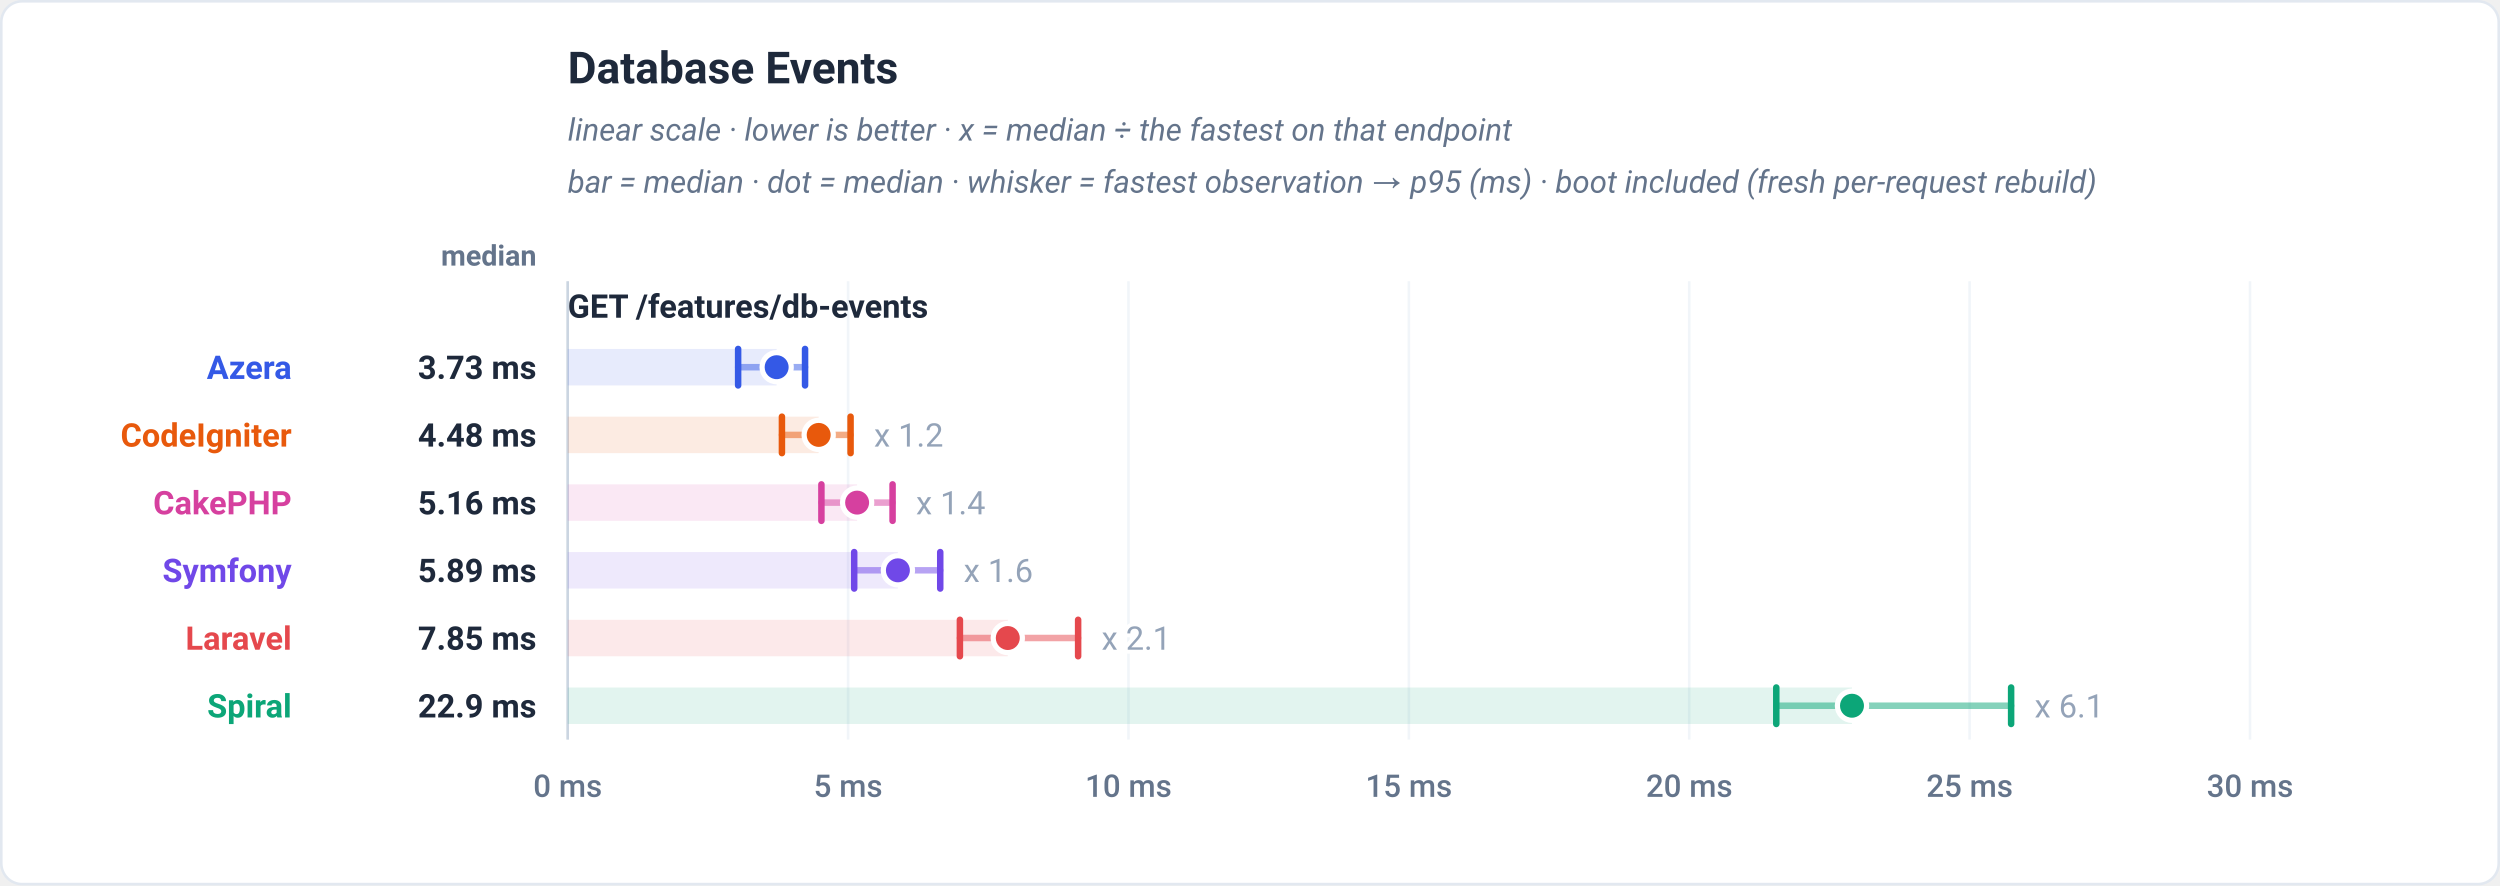
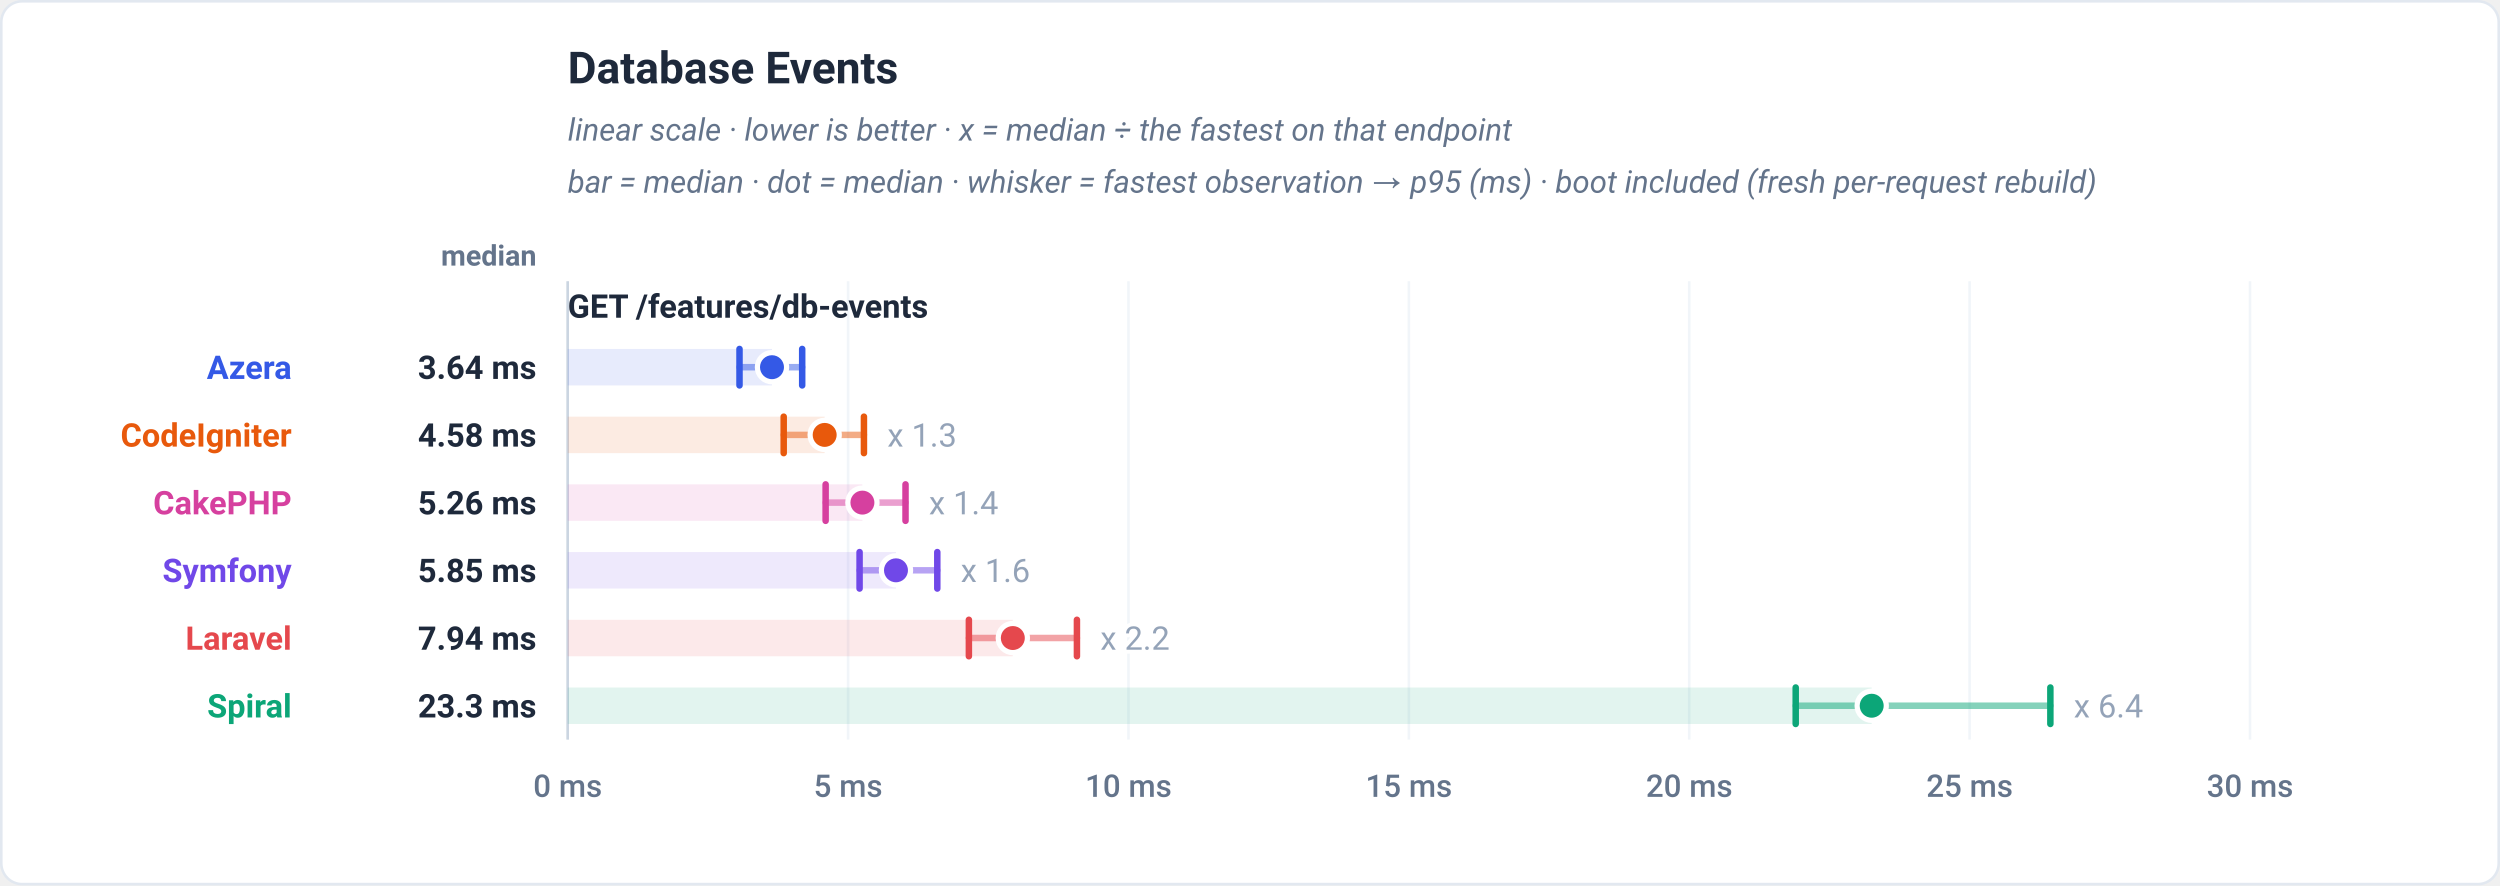
<svg xmlns="http://www.w3.org/2000/svg" viewBox="0 0 960 340" width="960" height="340" role="img" font-family="-apple-system,BlinkMacSystemFont,'Segoe UI',Roboto,Helvetica,Arial,sans-serif">
  <rect x="0.5" y="0.5" width="959" height="339" rx="8" fill="#ffffff" stroke="#e2e8f0" />
  <text x="218" y="32" font-family="-apple-system,BlinkMacSystemFont,'Segoe UI',Roboto,Helvetica,Arial,sans-serif" font-size="17" font-weight="700" fill="#1e293b" text-anchor="start">Database Events</text>
  <text x="218" y="54" font-family="-apple-system,BlinkMacSystemFont,'Segoe UI',Roboto,Helvetica,Arial,sans-serif" font-size="12" font-weight="400" fill="#64748b" text-anchor="start" font-style="italic">linear scale · lower is better · x = median ÷ the fastest on that endpoint</text>
  <text x="218" y="74" font-family="-apple-system,BlinkMacSystemFont,'Segoe UI',Roboto,Helvetica,Arial,sans-serif" font-size="12" font-weight="400" fill="#64748b" text-anchor="start" font-style="italic">bar = median · dot = median · whisker = fastest observation → p95 (ms) · boot included (fresh per-request rebuild)</text>
  <text x="206" y="102" font-family="-apple-system,BlinkMacSystemFont,'Segoe UI',Roboto,Helvetica,Arial,sans-serif" font-size="11" font-weight="600" fill="#64748b" text-anchor="end">median</text>
  <line x1="218" y1="108" x2="218" y2="284" stroke="#f1f5f9" stroke-width="1" />
  <text x="218" y="306" font-family="-apple-system,BlinkMacSystemFont,'Segoe UI',Roboto,Helvetica,Arial,sans-serif" font-size="12" font-weight="500" fill="#64748b" text-anchor="middle">0 ms</text>
  <line x1="325.67" y1="108" x2="325.67" y2="284" stroke="#f1f5f9" stroke-width="1" />
  <text x="325.67" y="306" font-family="-apple-system,BlinkMacSystemFont,'Segoe UI',Roboto,Helvetica,Arial,sans-serif" font-size="12" font-weight="500" fill="#64748b" text-anchor="middle">5 ms</text>
  <line x1="433.33" y1="108" x2="433.33" y2="284" stroke="#f1f5f9" stroke-width="1" />
  <text x="433.33" y="306" font-family="-apple-system,BlinkMacSystemFont,'Segoe UI',Roboto,Helvetica,Arial,sans-serif" font-size="12" font-weight="500" fill="#64748b" text-anchor="middle">10 ms</text>
  <line x1="541" y1="108" x2="541" y2="284" stroke="#f1f5f9" stroke-width="1" />
  <text x="541" y="306" font-family="-apple-system,BlinkMacSystemFont,'Segoe UI',Roboto,Helvetica,Arial,sans-serif" font-size="12" font-weight="500" fill="#64748b" text-anchor="middle">15 ms</text>
  <line x1="648.67" y1="108" x2="648.67" y2="284" stroke="#f1f5f9" stroke-width="1" />
  <text x="648.67" y="306" font-family="-apple-system,BlinkMacSystemFont,'Segoe UI',Roboto,Helvetica,Arial,sans-serif" font-size="12" font-weight="500" fill="#64748b" text-anchor="middle">20 ms</text>
  <line x1="756.33" y1="108" x2="756.33" y2="284" stroke="#f1f5f9" stroke-width="1" />
  <text x="756.33" y="306" font-family="-apple-system,BlinkMacSystemFont,'Segoe UI',Roboto,Helvetica,Arial,sans-serif" font-size="12" font-weight="500" fill="#64748b" text-anchor="middle">25 ms</text>
  <line x1="864" y1="108" x2="864" y2="284" stroke="#f1f5f9" stroke-width="1" />
  <text x="864" y="306" font-family="-apple-system,BlinkMacSystemFont,'Segoe UI',Roboto,Helvetica,Arial,sans-serif" font-size="12" font-weight="500" fill="#64748b" text-anchor="middle">30 ms</text>
  <line x1="218" y1="108" x2="218" y2="284" stroke="#cbd5e1" stroke-width="1" />
  <text x="218" y="122" font-family="-apple-system,BlinkMacSystemFont,'Segoe UI',Roboto,Helvetica,Arial,sans-serif" font-size="12.5" font-weight="700" fill="#1e293b" text-anchor="start">GET /features/db-events</text>
-   <rect x="218" y="134" width="80.23" height="14" fill="#3459e6" fill-opacity="0.12" />
-   <line x1="283.44" y1="141" x2="309.14" y2="141" stroke="#3459e6" stroke-width="2.5" stroke-linecap="round" opacity="0.5" />
-   <line x1="283.44" y1="134" x2="283.44" y2="148" stroke="#3459e6" stroke-width="2.5" stroke-linecap="round" />
-   <line x1="309.14" y1="134" x2="309.14" y2="148" stroke="#3459e6" stroke-width="2.5" stroke-linecap="round" />
-   <circle cx="298.23" cy="141" r="5.6" fill="#3459e6" stroke="#ffffff" stroke-width="2" />
+   <rect x="218" y="134" width="78.44" height="14" fill="#3459e6" fill-opacity="0.12" />
+   <line x1="283.97" y1="141" x2="308.04" y2="141" stroke="#3459e6" stroke-width="2.5" stroke-linecap="round" opacity="0.5" />
+   <line x1="283.97" y1="134" x2="283.97" y2="148" stroke="#3459e6" stroke-width="2.5" stroke-linecap="round" />
+   <line x1="308.04" y1="134" x2="308.04" y2="148" stroke="#3459e6" stroke-width="2.5" stroke-linecap="round" />
+   <circle cx="296.44" cy="141" r="5.6" fill="#3459e6" stroke="#ffffff" stroke-width="2" />
  <text x="112" y="145.5" font-family="-apple-system,BlinkMacSystemFont,'Segoe UI',Roboto,Helvetica,Arial,sans-serif" font-size="12.5" font-weight="700" fill="#3459e6" text-anchor="end">Azera</text>
-   <text x="206" y="145.5" font-family="-apple-system,BlinkMacSystemFont,'Segoe UI',Roboto,Helvetica,Arial,sans-serif" font-size="12.5" font-weight="700" fill="#1e293b" text-anchor="end">3.73 ms</text>
-   <rect x="218" y="160" width="96.37" height="14" fill="#e8590c" fill-opacity="0.12" />
-   <line x1="300.26" y1="167" x2="326.62" y2="167" stroke="#e8590c" stroke-width="2.5" stroke-linecap="round" opacity="0.5" />
-   <line x1="300.26" y1="160" x2="300.26" y2="174" stroke="#e8590c" stroke-width="2.5" stroke-linecap="round" />
-   <line x1="326.62" y1="160" x2="326.62" y2="174" stroke="#e8590c" stroke-width="2.5" stroke-linecap="round" />
-   <circle cx="314.37" cy="167" r="5.6" fill="#e8590c" stroke="#ffffff" stroke-width="2" />
-   <text x="335.62" y="171.5" font-family="-apple-system,BlinkMacSystemFont,'Segoe UI',Roboto,Helvetica,Arial,sans-serif" font-size="12.5" font-weight="400" fill="#94a3b8" text-anchor="start" stroke="#ffffff" stroke-width="3" paint-order="stroke" stroke-linejoin="round">x 1.2</text>
+   <text x="206" y="145.5" font-family="-apple-system,BlinkMacSystemFont,'Segoe UI',Roboto,Helvetica,Arial,sans-serif" font-size="12.5" font-weight="700" fill="#1e293b" text-anchor="end">3.64 ms</text>
+   <rect x="218" y="160" width="98.67" height="14" fill="#e8590c" fill-opacity="0.12" />
+   <line x1="300.94" y1="167" x2="331.75" y2="167" stroke="#e8590c" stroke-width="2.5" stroke-linecap="round" opacity="0.5" />
+   <line x1="300.94" y1="160" x2="300.94" y2="174" stroke="#e8590c" stroke-width="2.5" stroke-linecap="round" />
+   <line x1="331.75" y1="160" x2="331.75" y2="174" stroke="#e8590c" stroke-width="2.5" stroke-linecap="round" />
+   <circle cx="316.67" cy="167" r="5.6" fill="#e8590c" stroke="#ffffff" stroke-width="2" />
+   <text x="340.75" y="171.5" font-family="-apple-system,BlinkMacSystemFont,'Segoe UI',Roboto,Helvetica,Arial,sans-serif" font-size="12.5" font-weight="400" fill="#94a3b8" text-anchor="start" stroke="#ffffff" stroke-width="3" paint-order="stroke" stroke-linejoin="round">x 1.3</text>
  <text x="112" y="171.5" font-family="-apple-system,BlinkMacSystemFont,'Segoe UI',Roboto,Helvetica,Arial,sans-serif" font-size="12.5" font-weight="700" fill="#e8590c" text-anchor="end">CodeIgniter</text>
-   <text x="206" y="171.5" font-family="-apple-system,BlinkMacSystemFont,'Segoe UI',Roboto,Helvetica,Arial,sans-serif" font-size="12.5" font-weight="700" fill="#1e293b" text-anchor="end">4.48 ms</text>
-   <rect x="218" y="186" width="111.13" height="14" fill="#d6409f" fill-opacity="0.12" />
-   <line x1="315.42" y1="193" x2="342.75" y2="193" stroke="#d6409f" stroke-width="2.5" stroke-linecap="round" opacity="0.5" />
-   <line x1="315.42" y1="186" x2="315.42" y2="200" stroke="#d6409f" stroke-width="2.5" stroke-linecap="round" />
-   <line x1="342.75" y1="186" x2="342.75" y2="200" stroke="#d6409f" stroke-width="2.5" stroke-linecap="round" />
-   <circle cx="329.13" cy="193" r="5.6" fill="#d6409f" stroke="#ffffff" stroke-width="2" />
-   <text x="351.75" y="197.5" font-family="-apple-system,BlinkMacSystemFont,'Segoe UI',Roboto,Helvetica,Arial,sans-serif" font-size="12.5" font-weight="400" fill="#94a3b8" text-anchor="start" stroke="#ffffff" stroke-width="3" paint-order="stroke" stroke-linejoin="round">x 1.4</text>
+   <text x="206" y="171.5" font-family="-apple-system,BlinkMacSystemFont,'Segoe UI',Roboto,Helvetica,Arial,sans-serif" font-size="12.5" font-weight="700" fill="#1e293b" text-anchor="end">4.58 ms</text>
+   <rect x="218" y="186" width="113.16" height="14" fill="#d6409f" fill-opacity="0.12" />
+   <line x1="317.04" y1="193" x2="347.72" y2="193" stroke="#d6409f" stroke-width="2.5" stroke-linecap="round" opacity="0.5" />
+   <line x1="317.04" y1="186" x2="317.04" y2="200" stroke="#d6409f" stroke-width="2.5" stroke-linecap="round" />
+   <line x1="347.72" y1="186" x2="347.72" y2="200" stroke="#d6409f" stroke-width="2.5" stroke-linecap="round" />
+   <circle cx="331.16" cy="193" r="5.6" fill="#d6409f" stroke="#ffffff" stroke-width="2" />
+   <text x="356.72" y="197.5" font-family="-apple-system,BlinkMacSystemFont,'Segoe UI',Roboto,Helvetica,Arial,sans-serif" font-size="12.5" font-weight="400" fill="#94a3b8" text-anchor="start" stroke="#ffffff" stroke-width="3" paint-order="stroke" stroke-linejoin="round">x 1.4</text>
  <text x="112" y="197.5" font-family="-apple-system,BlinkMacSystemFont,'Segoe UI',Roboto,Helvetica,Arial,sans-serif" font-size="12.5" font-weight="700" fill="#d6409f" text-anchor="end">CakePHP</text>
-   <text x="206" y="197.5" font-family="-apple-system,BlinkMacSystemFont,'Segoe UI',Roboto,Helvetica,Arial,sans-serif" font-size="12.5" font-weight="700" fill="#1e293b" text-anchor="end">5.16 ms</text>
-   <rect x="218" y="212" width="126.79" height="14" fill="#7048e8" fill-opacity="0.12" />
-   <line x1="328.01" y1="219" x2="361.05" y2="219" stroke="#7048e8" stroke-width="2.5" stroke-linecap="round" opacity="0.5" />
-   <line x1="328.01" y1="212" x2="328.01" y2="226" stroke="#7048e8" stroke-width="2.5" stroke-linecap="round" />
-   <line x1="361.05" y1="212" x2="361.05" y2="226" stroke="#7048e8" stroke-width="2.5" stroke-linecap="round" />
-   <circle cx="344.79" cy="219" r="5.6" fill="#7048e8" stroke="#ffffff" stroke-width="2" />
-   <text x="370.05" y="223.5" font-family="-apple-system,BlinkMacSystemFont,'Segoe UI',Roboto,Helvetica,Arial,sans-serif" font-size="12.5" font-weight="400" fill="#94a3b8" text-anchor="start" stroke="#ffffff" stroke-width="3" paint-order="stroke" stroke-linejoin="round">x 1.6</text>
+   <text x="206" y="197.5" font-family="-apple-system,BlinkMacSystemFont,'Segoe UI',Roboto,Helvetica,Arial,sans-serif" font-size="12.5" font-weight="700" fill="#1e293b" text-anchor="end">5.26 ms</text>
+   <rect x="218" y="212" width="126.05" height="14" fill="#7048e8" fill-opacity="0.12" />
+   <line x1="330.08" y1="219" x2="359.92" y2="219" stroke="#7048e8" stroke-width="2.5" stroke-linecap="round" opacity="0.5" />
+   <line x1="330.08" y1="212" x2="330.08" y2="226" stroke="#7048e8" stroke-width="2.5" stroke-linecap="round" />
+   <line x1="359.92" y1="212" x2="359.92" y2="226" stroke="#7048e8" stroke-width="2.5" stroke-linecap="round" />
+   <circle cx="344.05" cy="219" r="5.6" fill="#7048e8" stroke="#ffffff" stroke-width="2" />
+   <text x="368.92" y="223.5" font-family="-apple-system,BlinkMacSystemFont,'Segoe UI',Roboto,Helvetica,Arial,sans-serif" font-size="12.5" font-weight="400" fill="#94a3b8" text-anchor="start" stroke="#ffffff" stroke-width="3" paint-order="stroke" stroke-linejoin="round">x 1.6</text>
  <text x="112" y="223.5" font-family="-apple-system,BlinkMacSystemFont,'Segoe UI',Roboto,Helvetica,Arial,sans-serif" font-size="12.5" font-weight="700" fill="#7048e8" text-anchor="end">Symfony</text>
-   <text x="206" y="223.5" font-family="-apple-system,BlinkMacSystemFont,'Segoe UI',Roboto,Helvetica,Arial,sans-serif" font-size="12.5" font-weight="700" fill="#1e293b" text-anchor="end">5.89 ms</text>
-   <rect x="218" y="238" width="168.99" height="14" fill="#e5484d" fill-opacity="0.12" />
-   <line x1="368.6" y1="245" x2="414" y2="245" stroke="#e5484d" stroke-width="2.5" stroke-linecap="round" opacity="0.5" />
-   <line x1="368.6" y1="238" x2="368.6" y2="252" stroke="#e5484d" stroke-width="2.5" stroke-linecap="round" />
-   <line x1="414" y1="238" x2="414" y2="252" stroke="#e5484d" stroke-width="2.5" stroke-linecap="round" />
-   <circle cx="386.99" cy="245" r="5.6" fill="#e5484d" stroke="#ffffff" stroke-width="2" />
-   <text x="423" y="249.5" font-family="-apple-system,BlinkMacSystemFont,'Segoe UI',Roboto,Helvetica,Arial,sans-serif" font-size="12.5" font-weight="400" fill="#94a3b8" text-anchor="start" stroke="#ffffff" stroke-width="3" paint-order="stroke" stroke-linejoin="round">x 2.1</text>
+   <text x="206" y="223.5" font-family="-apple-system,BlinkMacSystemFont,'Segoe UI',Roboto,Helvetica,Arial,sans-serif" font-size="12.5" font-weight="700" fill="#1e293b" text-anchor="end">5.85 ms</text>
+   <rect x="218" y="238" width="170.92" height="14" fill="#e5484d" fill-opacity="0.12" />
+   <line x1="372.05" y1="245" x2="413.54" y2="245" stroke="#e5484d" stroke-width="2.5" stroke-linecap="round" opacity="0.5" />
+   <line x1="372.05" y1="238" x2="372.05" y2="252" stroke="#e5484d" stroke-width="2.5" stroke-linecap="round" />
+   <line x1="413.54" y1="238" x2="413.54" y2="252" stroke="#e5484d" stroke-width="2.5" stroke-linecap="round" />
+   <circle cx="388.92" cy="245" r="5.6" fill="#e5484d" stroke="#ffffff" stroke-width="2" />
+   <text x="422.54" y="249.5" font-family="-apple-system,BlinkMacSystemFont,'Segoe UI',Roboto,Helvetica,Arial,sans-serif" font-size="12.5" font-weight="400" fill="#94a3b8" text-anchor="start" stroke="#ffffff" stroke-width="3" paint-order="stroke" stroke-linejoin="round">x 2.2</text>
  <text x="112" y="249.5" font-family="-apple-system,BlinkMacSystemFont,'Segoe UI',Roboto,Helvetica,Arial,sans-serif" font-size="12.5" font-weight="700" fill="#e5484d" text-anchor="end">Laravel</text>
-   <text x="206" y="249.5" font-family="-apple-system,BlinkMacSystemFont,'Segoe UI',Roboto,Helvetica,Arial,sans-serif" font-size="12.5" font-weight="700" fill="#1e293b" text-anchor="end">7.85 ms</text>
-   <rect x="218" y="264" width="493.16" height="14" fill="#0ca678" fill-opacity="0.12" />
-   <line x1="682.09" y1="271" x2="772.27" y2="271" stroke="#0ca678" stroke-width="2.5" stroke-linecap="round" opacity="0.5" />
-   <line x1="682.09" y1="264" x2="682.09" y2="278" stroke="#0ca678" stroke-width="2.5" stroke-linecap="round" />
-   <line x1="772.27" y1="264" x2="772.27" y2="278" stroke="#0ca678" stroke-width="2.5" stroke-linecap="round" />
-   <circle cx="711.16" cy="271" r="5.6" fill="#0ca678" stroke="#ffffff" stroke-width="2" />
-   <text x="781.27" y="275.5" font-family="-apple-system,BlinkMacSystemFont,'Segoe UI',Roboto,Helvetica,Arial,sans-serif" font-size="12.5" font-weight="400" fill="#94a3b8" text-anchor="start" stroke="#ffffff" stroke-width="3" paint-order="stroke" stroke-linejoin="round">x 6.1</text>
+   <text x="206" y="249.5" font-family="-apple-system,BlinkMacSystemFont,'Segoe UI',Roboto,Helvetica,Arial,sans-serif" font-size="12.5" font-weight="700" fill="#1e293b" text-anchor="end">7.94 ms</text>
+   <rect x="218" y="264" width="500.73" height="14" fill="#0ca678" fill-opacity="0.12" />
+   <line x1="689.55" y1="271" x2="787.34" y2="271" stroke="#0ca678" stroke-width="2.5" stroke-linecap="round" opacity="0.5" />
+   <line x1="689.55" y1="264" x2="689.55" y2="278" stroke="#0ca678" stroke-width="2.5" stroke-linecap="round" />
+   <line x1="787.34" y1="264" x2="787.34" y2="278" stroke="#0ca678" stroke-width="2.5" stroke-linecap="round" />
+   <circle cx="718.73" cy="271" r="5.6" fill="#0ca678" stroke="#ffffff" stroke-width="2" />
+   <text x="796.34" y="275.5" font-family="-apple-system,BlinkMacSystemFont,'Segoe UI',Roboto,Helvetica,Arial,sans-serif" font-size="12.5" font-weight="400" fill="#94a3b8" text-anchor="start" stroke="#ffffff" stroke-width="3" paint-order="stroke" stroke-linejoin="round">x 6.4</text>
  <text x="112" y="275.5" font-family="-apple-system,BlinkMacSystemFont,'Segoe UI',Roboto,Helvetica,Arial,sans-serif" font-size="12.5" font-weight="700" fill="#0ca678" text-anchor="end">Spiral</text>
-   <text x="206" y="275.5" font-family="-apple-system,BlinkMacSystemFont,'Segoe UI',Roboto,Helvetica,Arial,sans-serif" font-size="12.5" font-weight="700" fill="#1e293b" text-anchor="end">22.9 ms</text>
+   <text x="206" y="275.5" font-family="-apple-system,BlinkMacSystemFont,'Segoe UI',Roboto,Helvetica,Arial,sans-serif" font-size="12.5" font-weight="700" fill="#1e293b" text-anchor="end">23.3 ms</text>
</svg>
